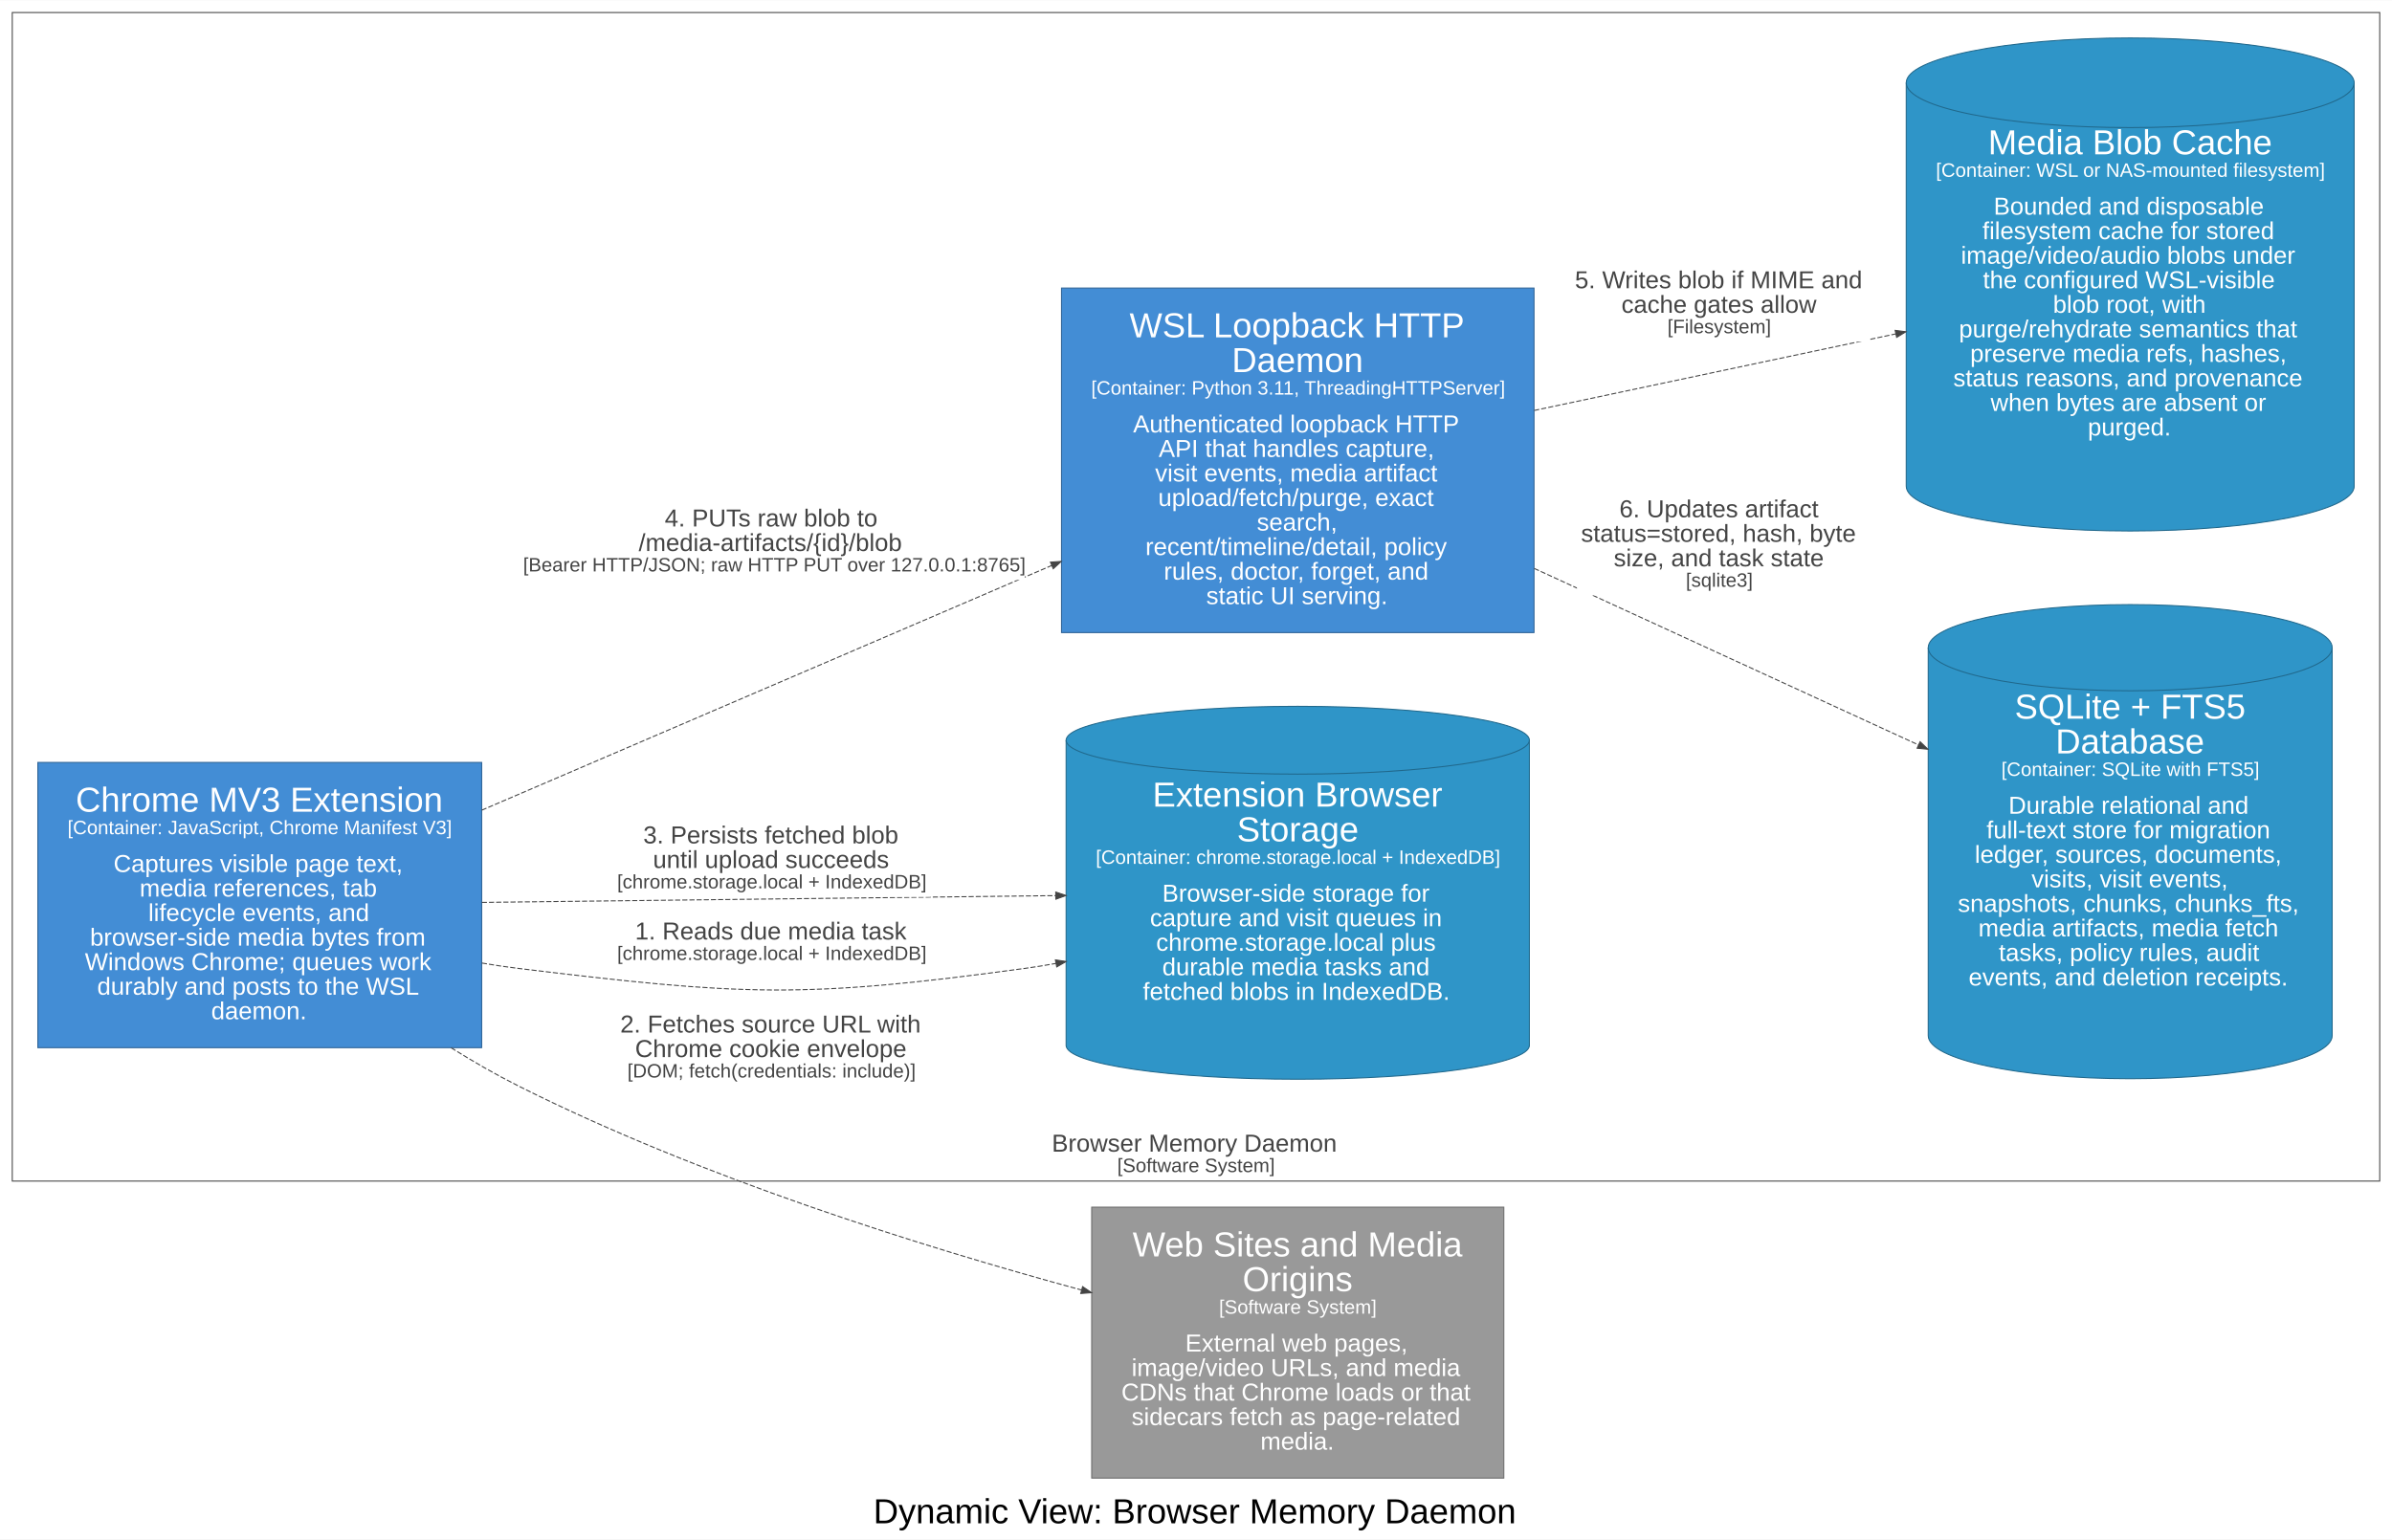
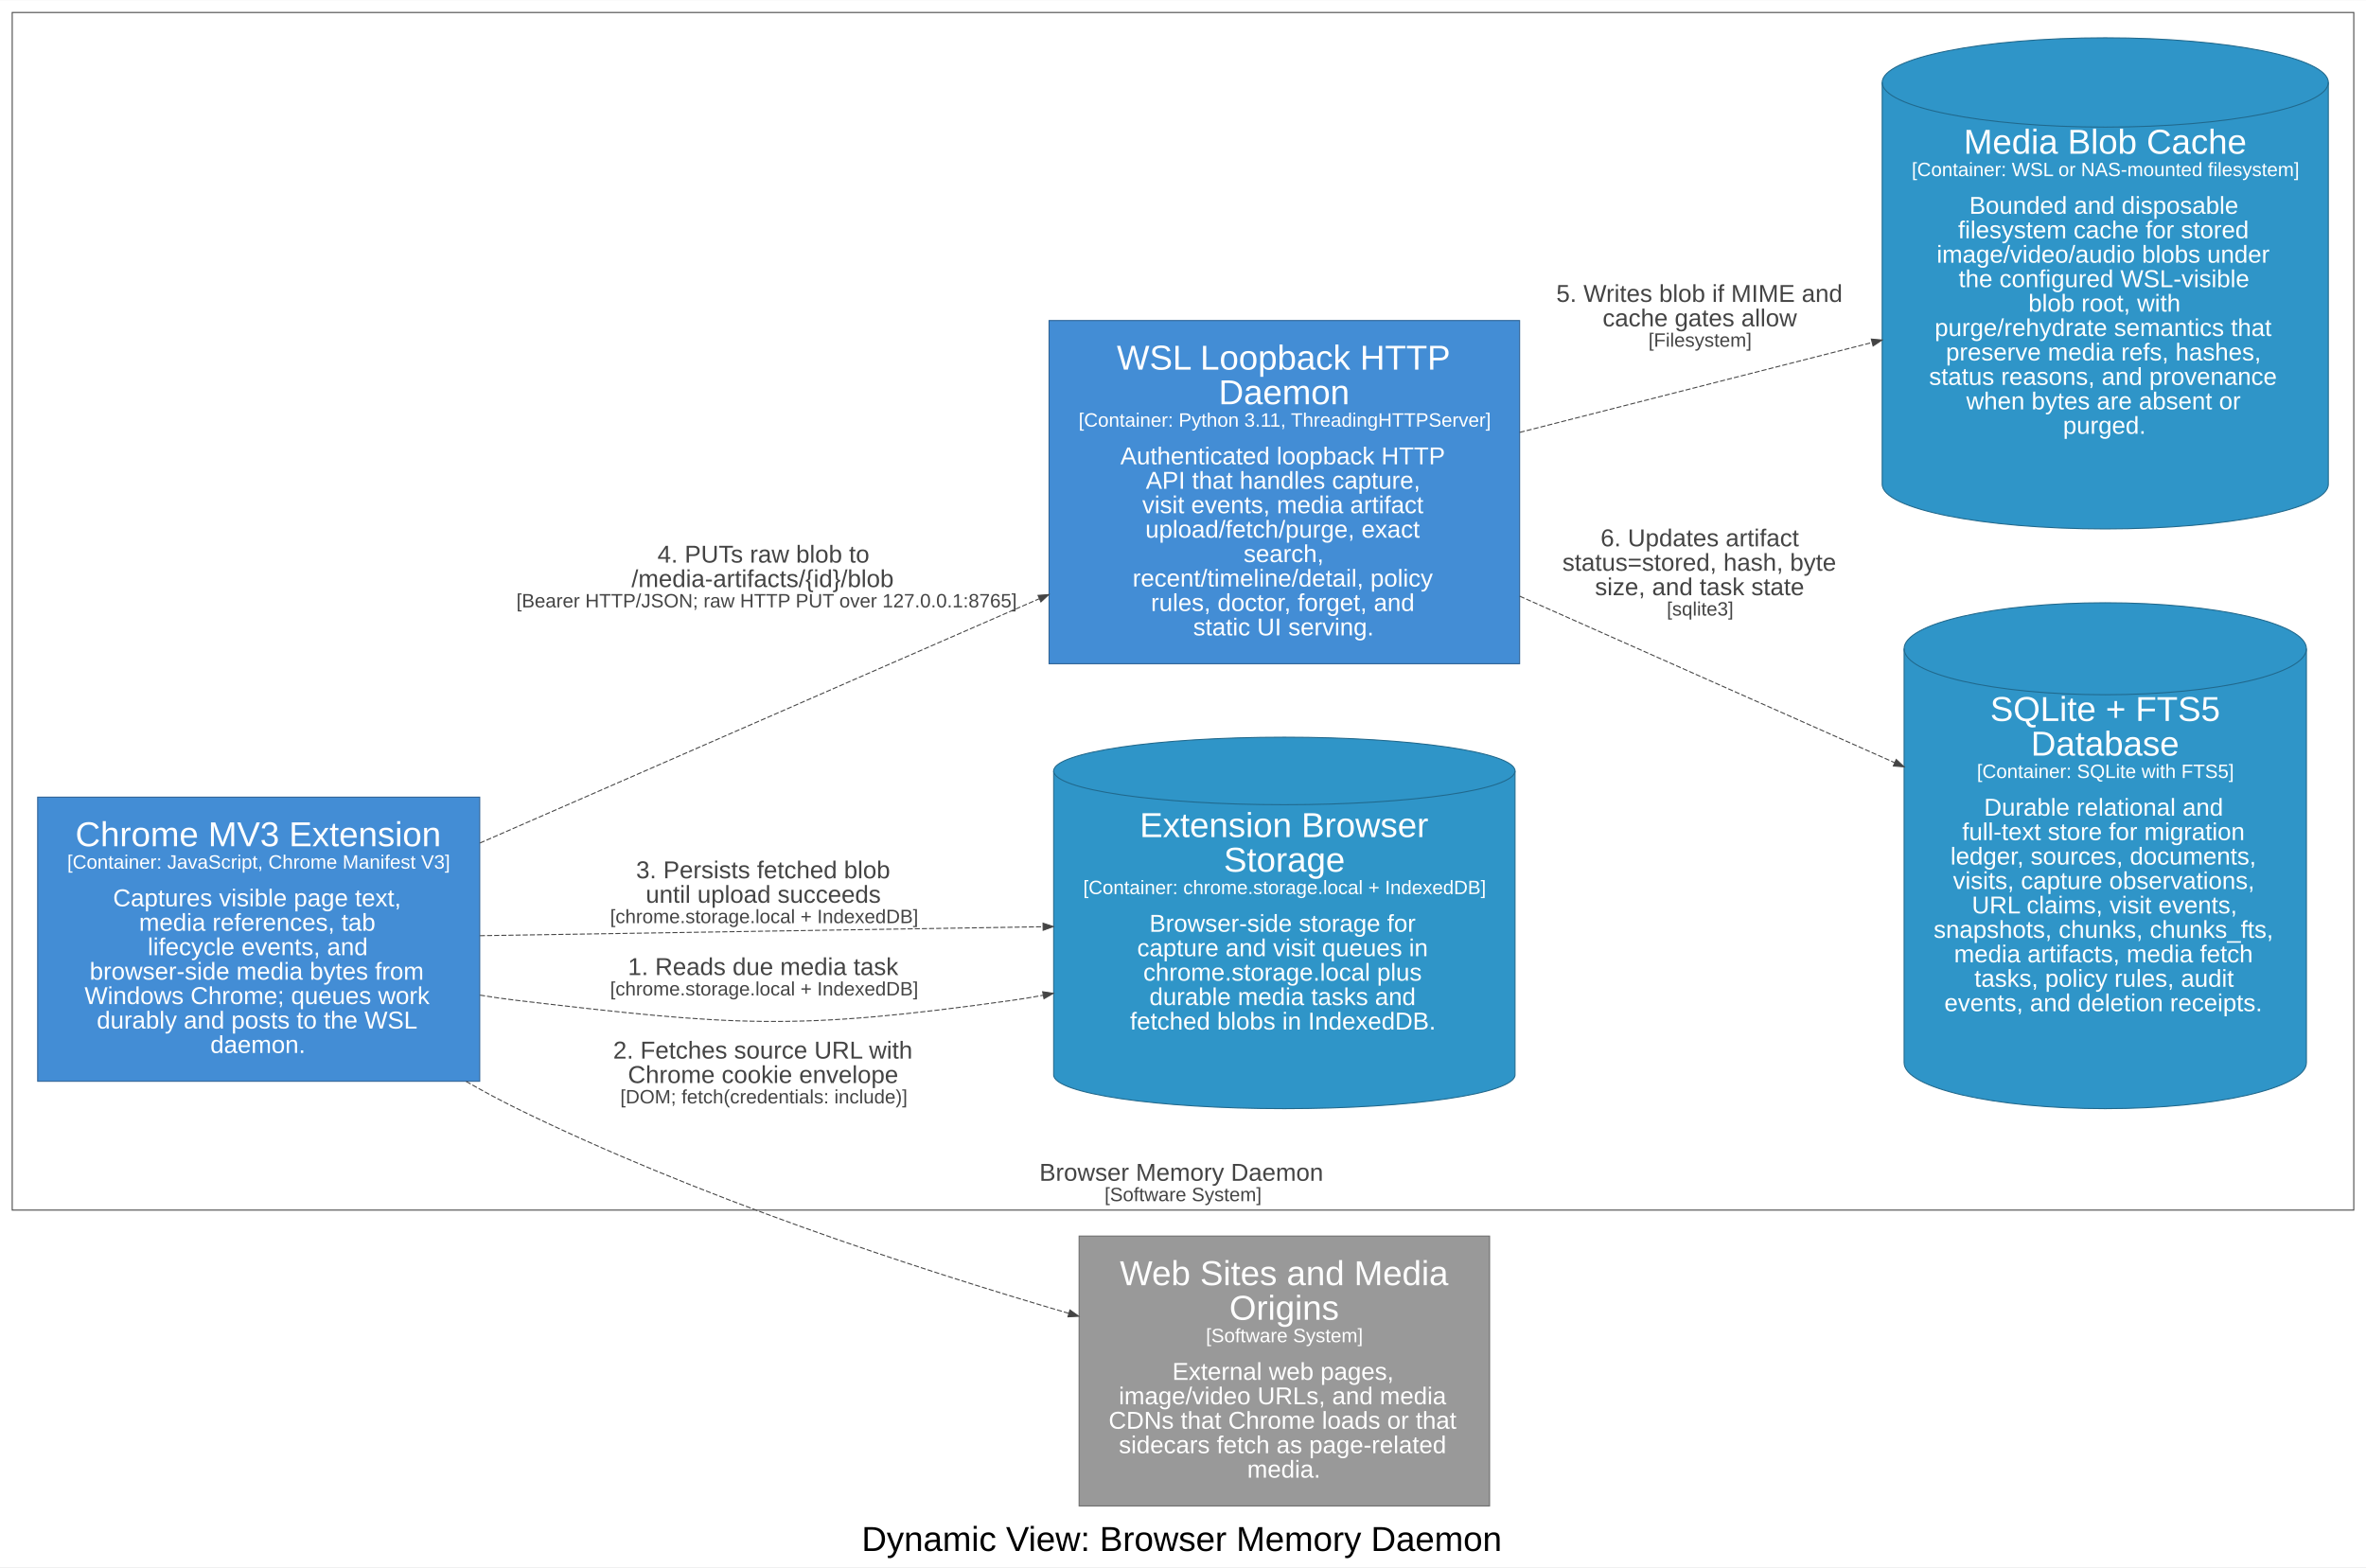
- <svg xmlns="http://www.w3.org/2000/svg" width="2339pt" height="1506pt" viewBox="0.00 0.00 2339.00 1505.50">
-   <g id="graph0" class="graph" transform="scale(1 1) rotate(0) translate(4 1501.5)">
-     <polygon fill="white" stroke="transparent" points="-4,4 -4,-1501.5 2335,-1501.5 2335,4 -4,4" />
-     <text text-anchor="start" x="850" y="-11.8" font-family="Arial" font-size="34.00">Dynamic View: Browser Memory Daemon</text>
+ <svg xmlns="http://www.w3.org/2000/svg" width="2323pt" height="1539pt" viewBox="0.00 0.00 2323.00 1538.50">
+   <g id="graph0" class="graph" transform="scale(1 1) rotate(0) translate(4 1534.5)">
+     <polygon fill="white" stroke="transparent" points="-4,4 -4,-1534.5 2319,-1534.5 2319,4 -4,4" />
+     <text text-anchor="start" x="842" y="-11.8" font-family="Arial" font-size="34.00">Dynamic View: Browser Memory Daemon</text>
    <g id="clust1" class="cluster">
-       <polygon fill="none" stroke="#444444" points="8,-346.5 8,-1489.5 2323,-1489.5 2323,-346.5 8,-346.5" />
-       <text text-anchor="start" x="1024.5" y="-375.3" font-family="Arial" font-size="24.00" fill="#444444">Browser Memory Daemon</text>
-       <text text-anchor="start" x="1088.5" y="-355.3" font-family="Arial" font-size="19.00" fill="#444444">[Software System]</text>
+       <polygon fill="none" stroke="#444444" points="8,-346.5 8,-1522.5 2307,-1522.5 2307,-346.5 8,-346.5" />
+       <text text-anchor="start" x="1016.5" y="-375.3" font-family="Arial" font-size="24.00" fill="#444444">Browser Memory Daemon</text>
+       <text text-anchor="start" x="1080.5" y="-355.3" font-family="Arial" font-size="19.00" fill="#444444">[Software System]</text>
    </g>
    <g id="13" class="node">
-       <path fill="#2f95c8" stroke="#20688c" d="M1491.5,-777.72C1491.5,-796.01 1389.98,-810.88 1265,-810.88 1140.02,-810.88 1038.5,-796.01 1038.5,-777.72 1038.5,-777.72 1038.5,-479.28 1038.5,-479.28 1038.5,-460.99 1140.02,-446.12 1265,-446.12 1389.98,-446.12 1491.5,-460.99 1491.5,-479.28 1491.5,-479.28 1491.5,-777.72 1491.5,-777.72" />
-       <path fill="none" stroke="#20688c" d="M1491.5,-777.72C1491.5,-759.42 1389.98,-744.56 1265,-744.56 1140.02,-744.56 1038.5,-759.42 1038.5,-777.72" />
-       <text text-anchor="start" x="1123" y="-712.8" font-family="Arial" font-size="34.00" fill="#ffffff">Extension Browser</text>
-       <text text-anchor="start" x="1205.5" y="-678.8" font-family="Arial" font-size="34.00" fill="#ffffff">Storage</text>
-       <text text-anchor="start" x="1067.5" y="-656.8" font-family="Arial" font-size="19.00" fill="#ffffff">[Container: chrome.storage.local + IndexedDB]</text>
-       <text text-anchor="start" x="1132.5" y="-619.8" font-family="Arial" font-size="24.00" fill="#ffffff">Browser-side storage for</text>
-       <text text-anchor="start" x="1120.5" y="-595.8" font-family="Arial" font-size="24.00" fill="#ffffff">capture and visit queues in</text>
-       <text text-anchor="start" x="1126.5" y="-571.8" font-family="Arial" font-size="24.00" fill="#ffffff">chrome.storage.local plus</text>
-       <text text-anchor="start" x="1132.5" y="-547.8" font-family="Arial" font-size="24.00" fill="#ffffff">durable media tasks and</text>
-       <text text-anchor="start" x="1113.5" y="-523.8" font-family="Arial" font-size="24.00" fill="#ffffff">fetched blobs in IndexedDB.</text>
+       <path fill="#2f95c8" stroke="#20688c" d="M1483.5,-777.72C1483.5,-796.01 1381.98,-810.88 1257,-810.88 1132.02,-810.88 1030.5,-796.01 1030.5,-777.72 1030.5,-777.72 1030.5,-479.28 1030.5,-479.28 1030.5,-460.99 1132.02,-446.12 1257,-446.12 1381.98,-446.12 1483.5,-460.99 1483.5,-479.28 1483.5,-479.28 1483.5,-777.72 1483.5,-777.72" />
+       <path fill="none" stroke="#20688c" d="M1483.5,-777.72C1483.5,-759.42 1381.98,-744.56 1257,-744.56 1132.02,-744.56 1030.5,-759.42 1030.5,-777.72" />
+       <text text-anchor="start" x="1115" y="-712.8" font-family="Arial" font-size="34.00" fill="#ffffff">Extension Browser</text>
+       <text text-anchor="start" x="1197.5" y="-678.8" font-family="Arial" font-size="34.00" fill="#ffffff">Storage</text>
+       <text text-anchor="start" x="1059.5" y="-656.8" font-family="Arial" font-size="19.00" fill="#ffffff">[Container: chrome.storage.local + IndexedDB]</text>
+       <text text-anchor="start" x="1124.5" y="-619.8" font-family="Arial" font-size="24.00" fill="#ffffff">Browser-side storage for</text>
+       <text text-anchor="start" x="1112.5" y="-595.8" font-family="Arial" font-size="24.00" fill="#ffffff">capture and visit queues in</text>
+       <text text-anchor="start" x="1118.5" y="-571.8" font-family="Arial" font-size="24.00" fill="#ffffff">chrome.storage.local plus</text>
+       <text text-anchor="start" x="1124.5" y="-547.8" font-family="Arial" font-size="24.00" fill="#ffffff">durable media tasks and</text>
+       <text text-anchor="start" x="1105.5" y="-523.8" font-family="Arial" font-size="24.00" fill="#ffffff">fetched blobs in IndexedDB.</text>
    </g>
    <g id="14" class="node">
-       <polygon fill="#438dd5" stroke="#2e6295" points="1496,-1220 1034,-1220 1034,-883 1496,-883 1496,-1220" />
-       <text text-anchor="start" x="1100.5" y="-1171.8" font-family="Arial" font-size="34.00" fill="#ffffff">WSL Loopback HTTP</text>
-       <text text-anchor="start" x="1200.5" y="-1137.8" font-family="Arial" font-size="34.00" fill="#ffffff">Daemon</text>
-       <text text-anchor="start" x="1063" y="-1115.8" font-family="Arial" font-size="19.00" fill="#ffffff">[Container: Python 3.11, ThreadingHTTPServer]</text>
-       <text text-anchor="start" x="1104" y="-1078.8" font-family="Arial" font-size="24.00" fill="#ffffff">Authenticated loopback HTTP</text>
-       <text text-anchor="start" x="1129" y="-1054.8" font-family="Arial" font-size="24.00" fill="#ffffff">API that handles capture,</text>
-       <text text-anchor="start" x="1125.5" y="-1030.8" font-family="Arial" font-size="24.00" fill="#ffffff">visit events, media artifact</text>
-       <text text-anchor="start" x="1128.5" y="-1006.8" font-family="Arial" font-size="24.00" fill="#ffffff">upload/fetch/purge, exact</text>
-       <text text-anchor="start" x="1225" y="-982.8" font-family="Arial" font-size="24.00" fill="#ffffff">search,</text>
-       <text text-anchor="start" x="1116" y="-958.8" font-family="Arial" font-size="24.00" fill="#ffffff">recent/timeline/detail, policy</text>
-       <text text-anchor="start" x="1134" y="-934.8" font-family="Arial" font-size="24.00" fill="#ffffff">rules, doctor, forget, and</text>
-       <text text-anchor="start" x="1175.5" y="-910.8" font-family="Arial" font-size="24.00" fill="#ffffff">static UI serving.</text>
+       <polygon fill="#438dd5" stroke="#2e6295" points="1488,-1220 1026,-1220 1026,-883 1488,-883 1488,-1220" />
+       <text text-anchor="start" x="1092.5" y="-1171.8" font-family="Arial" font-size="34.00" fill="#ffffff">WSL Loopback HTTP</text>
+       <text text-anchor="start" x="1192.5" y="-1137.8" font-family="Arial" font-size="34.00" fill="#ffffff">Daemon</text>
+       <text text-anchor="start" x="1055" y="-1115.8" font-family="Arial" font-size="19.00" fill="#ffffff">[Container: Python 3.11, ThreadingHTTPServer]</text>
+       <text text-anchor="start" x="1096" y="-1078.8" font-family="Arial" font-size="24.00" fill="#ffffff">Authenticated loopback HTTP</text>
+       <text text-anchor="start" x="1121" y="-1054.8" font-family="Arial" font-size="24.00" fill="#ffffff">API that handles capture,</text>
+       <text text-anchor="start" x="1117.5" y="-1030.8" font-family="Arial" font-size="24.00" fill="#ffffff">visit events, media artifact</text>
+       <text text-anchor="start" x="1120.5" y="-1006.8" font-family="Arial" font-size="24.00" fill="#ffffff">upload/fetch/purge, exact</text>
+       <text text-anchor="start" x="1217" y="-982.8" font-family="Arial" font-size="24.00" fill="#ffffff">search,</text>
+       <text text-anchor="start" x="1108" y="-958.8" font-family="Arial" font-size="24.00" fill="#ffffff">recent/timeline/detail, policy</text>
+       <text text-anchor="start" x="1126" y="-934.8" font-family="Arial" font-size="24.00" fill="#ffffff">rules, doctor, forget, and</text>
+       <text text-anchor="start" x="1167.5" y="-910.8" font-family="Arial" font-size="24.00" fill="#ffffff">static UI serving.</text>
    </g>
    <g id="28" class="node">
-       <path fill="#2f95c8" stroke="#20688c" d="M2276.5,-868.22C2276.5,-891.48 2187.98,-910.38 2079,-910.38 1970.02,-910.38 1881.5,-891.48 1881.5,-868.22 1881.5,-868.22 1881.5,-488.78 1881.5,-488.78 1881.5,-465.52 1970.02,-446.62 2079,-446.62 2187.98,-446.62 2276.5,-465.52 2276.5,-488.78 2276.5,-488.78 2276.5,-868.22 2276.5,-868.22" />
-       <path fill="none" stroke="#20688c" d="M2276.5,-868.22C2276.5,-844.95 2187.98,-826.06 2079,-826.06 1970.02,-826.06 1881.5,-844.95 1881.5,-868.22" />
-       <text text-anchor="start" x="1966" y="-798.8" font-family="Arial" font-size="34.00" fill="#ffffff">SQLite + FTS5</text>
-       <text text-anchor="start" x="2006" y="-764.8" font-family="Arial" font-size="34.00" fill="#ffffff">Database</text>
-       <text text-anchor="start" x="1953" y="-742.8" font-family="Arial" font-size="19.00" fill="#ffffff">[Container: SQLite with FTS5]</text>
-       <text text-anchor="start" x="1960" y="-705.8" font-family="Arial" font-size="24.00" fill="#ffffff">Durable relational and</text>
-       <text text-anchor="start" x="1938.5" y="-681.8" font-family="Arial" font-size="24.00" fill="#ffffff">full-text store for migration</text>
-       <text text-anchor="start" x="1927" y="-657.8" font-family="Arial" font-size="24.00" fill="#ffffff">ledger, sources, documents,</text>
-       <text text-anchor="start" x="1982.5" y="-633.8" font-family="Arial" font-size="24.00" fill="#ffffff">visits, visit events,</text>
-       <text text-anchor="start" x="1910.5" y="-609.8" font-family="Arial" font-size="24.00" fill="#ffffff">snapshots, chunks, chunks_fts,</text>
-       <text text-anchor="start" x="1930.5" y="-585.8" font-family="Arial" font-size="24.00" fill="#ffffff">media artifacts, media fetch</text>
-       <text text-anchor="start" x="1950.5" y="-561.8" font-family="Arial" font-size="24.00" fill="#ffffff">tasks, policy rules, audit</text>
-       <text text-anchor="start" x="1921" y="-537.8" font-family="Arial" font-size="24.00" fill="#ffffff">events, and deletion receipts.</text>
+       <path fill="#2f95c8" stroke="#20688c" d="M2260.5,-897.72C2260.5,-922.63 2171.98,-942.88 2063,-942.88 1954.02,-942.88 1865.5,-922.63 1865.5,-897.72 1865.5,-897.72 1865.5,-491.28 1865.5,-491.28 1865.5,-466.37 1954.02,-446.12 2063,-446.12 2171.98,-446.12 2260.5,-466.37 2260.5,-491.28 2260.5,-491.28 2260.5,-897.72 2260.5,-897.72" />
+       <path fill="none" stroke="#20688c" d="M2260.5,-897.72C2260.5,-872.8 2171.98,-852.56 2063,-852.56 1954.02,-852.56 1865.5,-872.8 1865.5,-897.72" />
+       <text text-anchor="start" x="1950" y="-826.8" font-family="Arial" font-size="34.00" fill="#ffffff">SQLite + FTS5</text>
+       <text text-anchor="start" x="1990" y="-792.8" font-family="Arial" font-size="34.00" fill="#ffffff">Database</text>
+       <text text-anchor="start" x="1937" y="-770.8" font-family="Arial" font-size="19.00" fill="#ffffff">[Container: SQLite with FTS5]</text>
+       <text text-anchor="start" x="1944" y="-733.8" font-family="Arial" font-size="24.00" fill="#ffffff">Durable relational and</text>
+       <text text-anchor="start" x="1922.5" y="-709.8" font-family="Arial" font-size="24.00" fill="#ffffff">full-text store for migration</text>
+       <text text-anchor="start" x="1911" y="-685.8" font-family="Arial" font-size="24.00" fill="#ffffff">ledger, sources, documents,</text>
+       <text text-anchor="start" x="1913.5" y="-661.8" font-family="Arial" font-size="24.00" fill="#ffffff">visits, capture observations,</text>
+       <text text-anchor="start" x="1932" y="-637.8" font-family="Arial" font-size="24.00" fill="#ffffff">URL claims, visit events,</text>
+       <text text-anchor="start" x="1894.5" y="-613.8" font-family="Arial" font-size="24.00" fill="#ffffff">snapshots, chunks, chunks_fts,</text>
+       <text text-anchor="start" x="1914.5" y="-589.8" font-family="Arial" font-size="24.00" fill="#ffffff">media artifacts, media fetch</text>
+       <text text-anchor="start" x="1934.5" y="-565.8" font-family="Arial" font-size="24.00" fill="#ffffff">tasks, policy rules, audit</text>
+       <text text-anchor="start" x="1905" y="-541.8" font-family="Arial" font-size="24.00" fill="#ffffff">events, and deletion receipts.</text>
    </g>
    <g id="44" class="edge">
-       <path fill="none" stroke="#444444" stroke-dasharray="5,2" d="M1496.24,-945.74C1614.49,-891.42 1757.38,-825.78 1871.95,-773.15" />
-       <polygon fill="#444444" stroke="#444444" points="1873.57,-776.26 1881.2,-768.9 1870.65,-769.9 1873.57,-776.26" />
-       <polygon fill="white" stroke="transparent" points="1538,-919.5 1538,-1018.5 1818,-1018.5 1818,-919.5 1538,-919.5" />
-       <text text-anchor="start" x="1579.5" y="-995.8" font-family="Arial" font-size="24.00" fill="#444444">6. Updates artifact</text>
-       <text text-anchor="start" x="1542" y="-971.8" font-family="Arial" font-size="24.00" fill="#444444">status=stored, hash, byte</text>
-       <text text-anchor="start" x="1574" y="-947.8" font-family="Arial" font-size="24.00" fill="#444444">size, and task state</text>
-       <text text-anchor="start" x="1644.5" y="-927.8" font-family="Arial" font-size="19.00" fill="#444444">[sqlite3]</text>
+       <path fill="none" stroke="#444444" stroke-dasharray="5,2" d="M1488.13,-949.32C1604.13,-897.81 1743.65,-835.86 1856.08,-785.94" />
+       <polygon fill="#444444" stroke="#444444" points="1857.77,-789.01 1865.49,-781.76 1854.93,-782.61 1857.77,-789.01" />
+       <text text-anchor="start" x="1567.5" y="-998.3" font-family="Arial" font-size="24.00" fill="#444444">6. Updates artifact</text>
+       <text text-anchor="start" x="1530" y="-974.3" font-family="Arial" font-size="24.00" fill="#444444">status=stored, hash, byte</text>
+       <text text-anchor="start" x="1562" y="-950.3" font-family="Arial" font-size="24.00" fill="#444444">size, and task state</text>
+       <text text-anchor="start" x="1632.5" y="-930.3" font-family="Arial" font-size="19.00" fill="#444444">[sqlite3]</text>
    </g>
    <g id="30" class="node">
-       <path fill="#2f95c8" stroke="#20688c" d="M2298,-1420.78C2298,-1444.97 2199.84,-1464.63 2079,-1464.63 1958.16,-1464.63 1860,-1444.97 1860,-1420.78 1860,-1420.78 1860,-1026.22 1860,-1026.22 1860,-1002.03 1958.16,-982.37 2079,-982.37 2199.84,-982.37 2298,-1002.03 2298,-1026.22 2298,-1026.22 2298,-1420.78 2298,-1420.78" />
-       <path fill="none" stroke="#20688c" d="M2298,-1420.78C2298,-1396.59 2199.84,-1376.94 2079,-1376.94 1958.16,-1376.94 1860,-1396.59 1860,-1420.78" />
-       <text text-anchor="start" x="1940" y="-1350.8" font-family="Arial" font-size="34.00" fill="#ffffff">Media Blob Cache</text>
-       <text text-anchor="start" x="1889" y="-1328.8" font-family="Arial" font-size="19.00" fill="#ffffff">[Container: WSL or NAS-mounted filesystem]</text>
-       <text text-anchor="start" x="1945.5" y="-1291.8" font-family="Arial" font-size="24.00" fill="#ffffff">Bounded and disposable</text>
-       <text text-anchor="start" x="1934.5" y="-1267.8" font-family="Arial" font-size="24.00" fill="#ffffff">filesystem cache for stored</text>
-       <text text-anchor="start" x="1913.5" y="-1243.8" font-family="Arial" font-size="24.00" fill="#ffffff">image/video/audio blobs under</text>
-       <text text-anchor="start" x="1935" y="-1219.8" font-family="Arial" font-size="24.00" fill="#ffffff">the configured WSL-visible</text>
-       <text text-anchor="start" x="2003.5" y="-1195.8" font-family="Arial" font-size="24.00" fill="#ffffff">blob root, with</text>
-       <text text-anchor="start" x="1911.5" y="-1171.8" font-family="Arial" font-size="24.00" fill="#ffffff">purge/rehydrate semantics that</text>
-       <text text-anchor="start" x="1922.5" y="-1147.8" font-family="Arial" font-size="24.00" fill="#ffffff">preserve media refs, hashes,</text>
-       <text text-anchor="start" x="1906" y="-1123.8" font-family="Arial" font-size="24.00" fill="#ffffff">status reasons, and provenance</text>
-       <text text-anchor="start" x="1942.5" y="-1099.8" font-family="Arial" font-size="24.00" fill="#ffffff">when bytes are absent or</text>
-       <text text-anchor="start" x="2037.5" y="-1075.8" font-family="Arial" font-size="24.00" fill="#ffffff">purged.</text>
+       <path fill="#2f95c8" stroke="#20688c" d="M2282,-1453.78C2282,-1477.97 2183.84,-1497.63 2063,-1497.63 1942.16,-1497.63 1844,-1477.97 1844,-1453.78 1844,-1453.78 1844,-1059.22 1844,-1059.22 1844,-1035.03 1942.16,-1015.37 2063,-1015.37 2183.84,-1015.37 2282,-1035.03 2282,-1059.22 2282,-1059.22 2282,-1453.78 2282,-1453.78" />
+       <path fill="none" stroke="#20688c" d="M2282,-1453.78C2282,-1429.59 2183.84,-1409.94 2063,-1409.94 1942.16,-1409.94 1844,-1429.59 1844,-1453.78" />
+       <text text-anchor="start" x="1924" y="-1383.8" font-family="Arial" font-size="34.00" fill="#ffffff">Media Blob Cache</text>
+       <text text-anchor="start" x="1873" y="-1361.8" font-family="Arial" font-size="19.00" fill="#ffffff">[Container: WSL or NAS-mounted filesystem]</text>
+       <text text-anchor="start" x="1929.5" y="-1324.8" font-family="Arial" font-size="24.00" fill="#ffffff">Bounded and disposable</text>
+       <text text-anchor="start" x="1918.5" y="-1300.8" font-family="Arial" font-size="24.00" fill="#ffffff">filesystem cache for stored</text>
+       <text text-anchor="start" x="1897.5" y="-1276.8" font-family="Arial" font-size="24.00" fill="#ffffff">image/video/audio blobs under</text>
+       <text text-anchor="start" x="1919" y="-1252.8" font-family="Arial" font-size="24.00" fill="#ffffff">the configured WSL-visible</text>
+       <text text-anchor="start" x="1987.5" y="-1228.8" font-family="Arial" font-size="24.00" fill="#ffffff">blob root, with</text>
+       <text text-anchor="start" x="1895.5" y="-1204.8" font-family="Arial" font-size="24.00" fill="#ffffff">purge/rehydrate semantics that</text>
+       <text text-anchor="start" x="1906.5" y="-1180.8" font-family="Arial" font-size="24.00" fill="#ffffff">preserve media refs, hashes,</text>
+       <text text-anchor="start" x="1890" y="-1156.8" font-family="Arial" font-size="24.00" fill="#ffffff">status reasons, and provenance</text>
+       <text text-anchor="start" x="1926.5" y="-1132.8" font-family="Arial" font-size="24.00" fill="#ffffff">when bytes are absent or</text>
+       <text text-anchor="start" x="2021.5" y="-1108.8" font-family="Arial" font-size="24.00" fill="#ffffff">purged.</text>
    </g>
    <g id="46" class="edge">
-       <path fill="none" stroke="#444444" stroke-dasharray="5,2" d="M1496.24,-1100.27C1606.96,-1123.72 1739.29,-1151.75 1849.75,-1175.15" />
-       <polygon fill="#444444" stroke="#444444" points="1849.18,-1178.61 1859.69,-1177.26 1850.63,-1171.76 1849.18,-1178.61" />
-       <polygon fill="white" stroke="transparent" points="1532,-1167.5 1532,-1242.5 1824,-1242.5 1824,-1167.5 1532,-1167.5" />
-       <text text-anchor="start" x="1536" y="-1219.8" font-family="Arial" font-size="24.00" fill="#444444">5. Writes blob if MIME and</text>
-       <text text-anchor="start" x="1581.5" y="-1195.8" font-family="Arial" font-size="24.00" fill="#444444">cache gates allow</text>
-       <text text-anchor="start" x="1626.5" y="-1175.8" font-family="Arial" font-size="19.00" fill="#444444">[Filesystem]</text>
+       <path fill="none" stroke="#444444" stroke-dasharray="5,2" d="M1488.13,-1110.18C1596.69,-1137.86 1725.85,-1170.79 1834.12,-1198.4" />
+       <polygon fill="#444444" stroke="#444444" points="1833.31,-1201.8 1843.87,-1200.88 1835.04,-1195.02 1833.31,-1201.8" />
+       <text text-anchor="start" x="1524" y="-1238.3" font-family="Arial" font-size="24.00" fill="#444444">5. Writes blob if MIME and</text>
+       <text text-anchor="start" x="1569.5" y="-1214.3" font-family="Arial" font-size="24.00" fill="#444444">cache gates allow</text>
+       <text text-anchor="start" x="1614.5" y="-1194.3" font-family="Arial" font-size="19.00" fill="#444444">[Filesystem]</text>
    </g>
    <g id="5" class="node">
-       <polygon fill="#438dd5" stroke="#2e6295" points="467,-756 33,-756 33,-477 467,-477 467,-756" />
-       <text text-anchor="start" x="70" y="-707.8" font-family="Arial" font-size="34.00" fill="#ffffff">Chrome MV3 Extension</text>
-       <text text-anchor="start" x="62" y="-685.8" font-family="Arial" font-size="19.00" fill="#ffffff">[Container: JavaScript, Chrome Manifest V3]</text>
-       <text text-anchor="start" x="107" y="-648.8" font-family="Arial" font-size="24.00" fill="#ffffff">Captures visible page text,</text>
-       <text text-anchor="start" x="132.5" y="-624.8" font-family="Arial" font-size="24.00" fill="#ffffff">media references, tab</text>
-       <text text-anchor="start" x="141" y="-600.8" font-family="Arial" font-size="24.00" fill="#ffffff">lifecycle events, and</text>
-       <text text-anchor="start" x="84" y="-576.8" font-family="Arial" font-size="24.00" fill="#ffffff">browser-side media bytes from</text>
-       <text text-anchor="start" x="79" y="-552.8" font-family="Arial" font-size="24.00" fill="#ffffff">Windows Chrome; queues work</text>
-       <text text-anchor="start" x="91" y="-528.8" font-family="Arial" font-size="24.00" fill="#ffffff">durably and posts to the WSL</text>
-       <text text-anchor="start" x="202.5" y="-504.8" font-family="Arial" font-size="24.00" fill="#ffffff">daemon.</text>
+       <polygon fill="#438dd5" stroke="#2e6295" points="467,-752 33,-752 33,-473 467,-473 467,-752" />
+       <text text-anchor="start" x="70" y="-703.8" font-family="Arial" font-size="34.00" fill="#ffffff">Chrome MV3 Extension</text>
+       <text text-anchor="start" x="62" y="-681.8" font-family="Arial" font-size="19.00" fill="#ffffff">[Container: JavaScript, Chrome Manifest V3]</text>
+       <text text-anchor="start" x="107" y="-644.8" font-family="Arial" font-size="24.00" fill="#ffffff">Captures visible page text,</text>
+       <text text-anchor="start" x="132.5" y="-620.8" font-family="Arial" font-size="24.00" fill="#ffffff">media references, tab</text>
+       <text text-anchor="start" x="141" y="-596.8" font-family="Arial" font-size="24.00" fill="#ffffff">lifecycle events, and</text>
+       <text text-anchor="start" x="84" y="-572.8" font-family="Arial" font-size="24.00" fill="#ffffff">browser-side media bytes from</text>
+       <text text-anchor="start" x="79" y="-548.8" font-family="Arial" font-size="24.00" fill="#ffffff">Windows Chrome; queues work</text>
+       <text text-anchor="start" x="91" y="-524.8" font-family="Arial" font-size="24.00" fill="#ffffff">durably and posts to the WSL</text>
+       <text text-anchor="start" x="202.5" y="-500.8" font-family="Arial" font-size="24.00" fill="#ffffff">daemon.</text>
    </g>
    <g id="38" class="edge">
-       <path fill="none" stroke="#444444" stroke-dasharray="5,2" d="M467.22,-559.76C479.28,-557.71 491.26,-555.92 503,-554.5 721.4,-528.03 780.02,-524.74 998,-554.5 1008.08,-555.88 1018.31,-557.53 1028.61,-559.41" />
-       <polygon fill="#444444" stroke="#444444" points="1028.02,-562.86 1038.5,-561.28 1029.32,-555.98 1028.02,-562.86" />
-       <polygon fill="white" stroke="transparent" points="595,-554.5 595,-605.5 906,-605.5 906,-554.5 595,-554.5" />
-       <text text-anchor="start" x="617" y="-582.8" font-family="Arial" font-size="24.00" fill="#444444">1. Reads due media task</text>
-       <text text-anchor="start" x="599.5" y="-562.8" font-family="Arial" font-size="19.00" fill="#444444">[chrome.storage.local + IndexedDB]</text>
+       <path fill="none" stroke="#444444" stroke-dasharray="5,2" d="M467.26,-557.59C479.31,-555.6 491.28,-553.88 503,-552.5 717.97,-527.26 775.65,-522.48 990,-552.5 999.9,-553.89 1009.95,-555.55 1020.05,-557.44" />
+       <polygon fill="#444444" stroke="#444444" points="1019.69,-560.93 1030.18,-559.39 1021.02,-554.06 1019.69,-560.93" />
+       <text text-anchor="start" x="612.5" y="-577.3" font-family="Arial" font-size="24.00" fill="#444444">1. Reads due media task</text>
+       <text text-anchor="start" x="595" y="-557.3" font-family="Arial" font-size="19.00" fill="#444444">[chrome.storage.local + IndexedDB]</text>
    </g>
    <g id="38" class="edge">
-       <path fill="none" stroke="#444444" stroke-dasharray="5,2" d="M467.17,-619.07C479.29,-619.22 491.3,-619.36 503,-619.5 678.97,-621.59 877.82,-623.94 1028.12,-625.72" />
-       <polygon fill="#444444" stroke="#444444" points="1028.36,-629.22 1038.4,-625.84 1028.44,-622.22 1028.36,-629.22" />
-       <polygon fill="white" stroke="transparent" points="595,-624.5 595,-699.5 906,-699.5 906,-624.5 595,-624.5" />
-       <text text-anchor="start" x="625" y="-676.8" font-family="Arial" font-size="24.00" fill="#444444">3. Persists fetched blob</text>
-       <text text-anchor="start" x="634.5" y="-652.8" font-family="Arial" font-size="24.00" fill="#444444">until upload succeeds</text>
-       <text text-anchor="start" x="599.5" y="-632.8" font-family="Arial" font-size="19.00" fill="#444444">[chrome.storage.local + IndexedDB]</text>
+       <path fill="none" stroke="#444444" stroke-dasharray="5,2" d="M467.21,-615.94C629.89,-618.53 852.65,-622.08 1019.95,-624.74" />
+       <polygon fill="#444444" stroke="#444444" points="1020.08,-628.24 1030.14,-624.9 1020.19,-621.25 1020.08,-628.24" />
+       <text text-anchor="start" x="620.5" y="-672.3" font-family="Arial" font-size="24.00" fill="#444444">3. Persists fetched blob</text>
+       <text text-anchor="start" x="630" y="-648.3" font-family="Arial" font-size="24.00" fill="#444444">until upload succeeds</text>
+       <text text-anchor="start" x="595" y="-628.3" font-family="Arial" font-size="19.00" fill="#444444">[chrome.storage.local + IndexedDB]</text>
    </g>
    <g id="39" class="edge">
-       <path fill="none" stroke="#444444" stroke-dasharray="5,2" d="M467.07,-709.28C630.68,-779.54 855.36,-876.02 1024.46,-948.64" />
-       <polygon fill="#444444" stroke="#444444" points="1023.16,-951.89 1033.73,-952.62 1025.92,-945.46 1023.16,-951.89" />
-       <polygon fill="white" stroke="transparent" points="503,-934.5 503,-1009.5 998,-1009.5 998,-934.5 503,-934.5" />
-       <text text-anchor="start" x="646" y="-986.8" font-family="Arial" font-size="24.00" fill="#444444">4. PUTs raw blob to</text>
-       <text text-anchor="start" x="620.5" y="-962.8" font-family="Arial" font-size="24.00" fill="#444444">/media-artifacts/{id}/blob</text>
-       <text text-anchor="start" x="507.5" y="-942.8" font-family="Arial" font-size="19.00" fill="#444444">[Bearer HTTP/JSON; raw HTTP PUT over 127.0.0.1:8765]</text>
+       <path fill="none" stroke="#444444" stroke-dasharray="5,2" d="M467.21,-706.95C628.72,-777.5 849.44,-873.91 1016.33,-946.81" />
+       <polygon fill="#444444" stroke="#444444" points="1015.17,-950.12 1025.74,-950.92 1017.97,-943.71 1015.17,-950.12" />
+       <text text-anchor="start" x="641.5" y="-982.3" font-family="Arial" font-size="24.00" fill="#444444">4. PUTs raw blob to</text>
+       <text text-anchor="start" x="616" y="-958.3" font-family="Arial" font-size="24.00" fill="#444444">/media-artifacts/{id}/blob</text>
+       <text text-anchor="start" x="503" y="-938.3" font-family="Arial" font-size="19.00" fill="#444444">[Bearer HTTP/JSON; raw HTTP PUT over 127.0.0.1:8765]</text>
    </g>
    <g id="3" class="node">
-       <polygon fill="#999999" stroke="#6b6b6b" points="1466.5,-321 1063.5,-321 1063.5,-56 1466.5,-56 1466.5,-321" />
-       <text text-anchor="start" x="1103.5" y="-272.8" font-family="Arial" font-size="34.00" fill="#ffffff">Web Sites and Media</text>
-       <text text-anchor="start" x="1211" y="-238.8" font-family="Arial" font-size="34.00" fill="#ffffff">Origins</text>
-       <text text-anchor="start" x="1188" y="-216.8" font-family="Arial" font-size="19.00" fill="#ffffff">[Software System]</text>
-       <text text-anchor="start" x="1155" y="-179.8" font-family="Arial" font-size="24.00" fill="#ffffff">External web pages,</text>
-       <text text-anchor="start" x="1102.5" y="-155.8" font-family="Arial" font-size="24.00" fill="#ffffff">image/video URLs, and media</text>
-       <text text-anchor="start" x="1092.5" y="-131.8" font-family="Arial" font-size="24.00" fill="#ffffff">CDNs that Chrome loads or that</text>
-       <text text-anchor="start" x="1102.5" y="-107.8" font-family="Arial" font-size="24.00" fill="#ffffff">sidecars fetch as page-related</text>
-       <text text-anchor="start" x="1228.5" y="-83.8" font-family="Arial" font-size="24.00" fill="#ffffff">media.</text>
+       <polygon fill="#999999" stroke="#6b6b6b" points="1458.5,-321 1055.5,-321 1055.5,-56 1458.5,-56 1458.5,-321" />
+       <text text-anchor="start" x="1095.5" y="-272.8" font-family="Arial" font-size="34.00" fill="#ffffff">Web Sites and Media</text>
+       <text text-anchor="start" x="1203" y="-238.8" font-family="Arial" font-size="34.00" fill="#ffffff">Origins</text>
+       <text text-anchor="start" x="1180" y="-216.8" font-family="Arial" font-size="19.00" fill="#ffffff">[Software System]</text>
+       <text text-anchor="start" x="1147" y="-179.8" font-family="Arial" font-size="24.00" fill="#ffffff">External web pages,</text>
+       <text text-anchor="start" x="1094.5" y="-155.8" font-family="Arial" font-size="24.00" fill="#ffffff">image/video URLs, and media</text>
+       <text text-anchor="start" x="1084.5" y="-131.8" font-family="Arial" font-size="24.00" fill="#ffffff">CDNs that Chrome loads or that</text>
+       <text text-anchor="start" x="1094.5" y="-107.8" font-family="Arial" font-size="24.00" fill="#ffffff">sidecars fetch as page-related</text>
+       <text text-anchor="start" x="1220.5" y="-83.8" font-family="Arial" font-size="24.00" fill="#ffffff">media.</text>
    </g>
    <g id="37" class="edge">
-       <path fill="none" stroke="#444444" stroke-dasharray="5,2" d="M437.15,-476.87C458.81,-463.32 481.02,-450.54 503,-439.5 680.63,-350.28 897.04,-282.46 1053.61,-239.95" />
-       <polygon fill="#444444" stroke="#444444" points="1054.62,-243.3 1063.36,-237.32 1052.8,-236.55 1054.62,-243.3" />
-       <polygon fill="white" stroke="transparent" points="598,-439.5 598,-514.5 903,-514.5 903,-439.5 598,-439.5" />
-       <text text-anchor="start" x="602.5" y="-491.8" font-family="Arial" font-size="24.00" fill="#444444">2. Fetches source URL with</text>
-       <text text-anchor="start" x="617" y="-467.8" font-family="Arial" font-size="24.00" fill="#444444">Chrome cookie envelope</text>
-       <text text-anchor="start" x="609.5" y="-447.8" font-family="Arial" font-size="19.00" fill="#444444">[DOM; fetch(credentials: include)]</text>
+       <path fill="none" stroke="#444444" stroke-dasharray="5,2" d="M453.71,-472.82C470.11,-463.42 486.66,-454.52 503,-446.5 679.03,-360.1 891.28,-290.21 1045.51,-245.07" />
+       <polygon fill="#444444" stroke="#444444" points="1046.5,-248.43 1055.12,-242.27 1044.54,-241.71 1046.5,-248.43" />
+       <text text-anchor="start" x="598" y="-495.3" font-family="Arial" font-size="24.00" fill="#444444">2. Fetches source URL with</text>
+       <text text-anchor="start" x="612.5" y="-471.3" font-family="Arial" font-size="24.00" fill="#444444">Chrome cookie envelope</text>
+       <text text-anchor="start" x="605" y="-451.3" font-family="Arial" font-size="19.00" fill="#444444">[DOM; fetch(credentials: include)]</text>
    </g>
  </g>
</svg>
